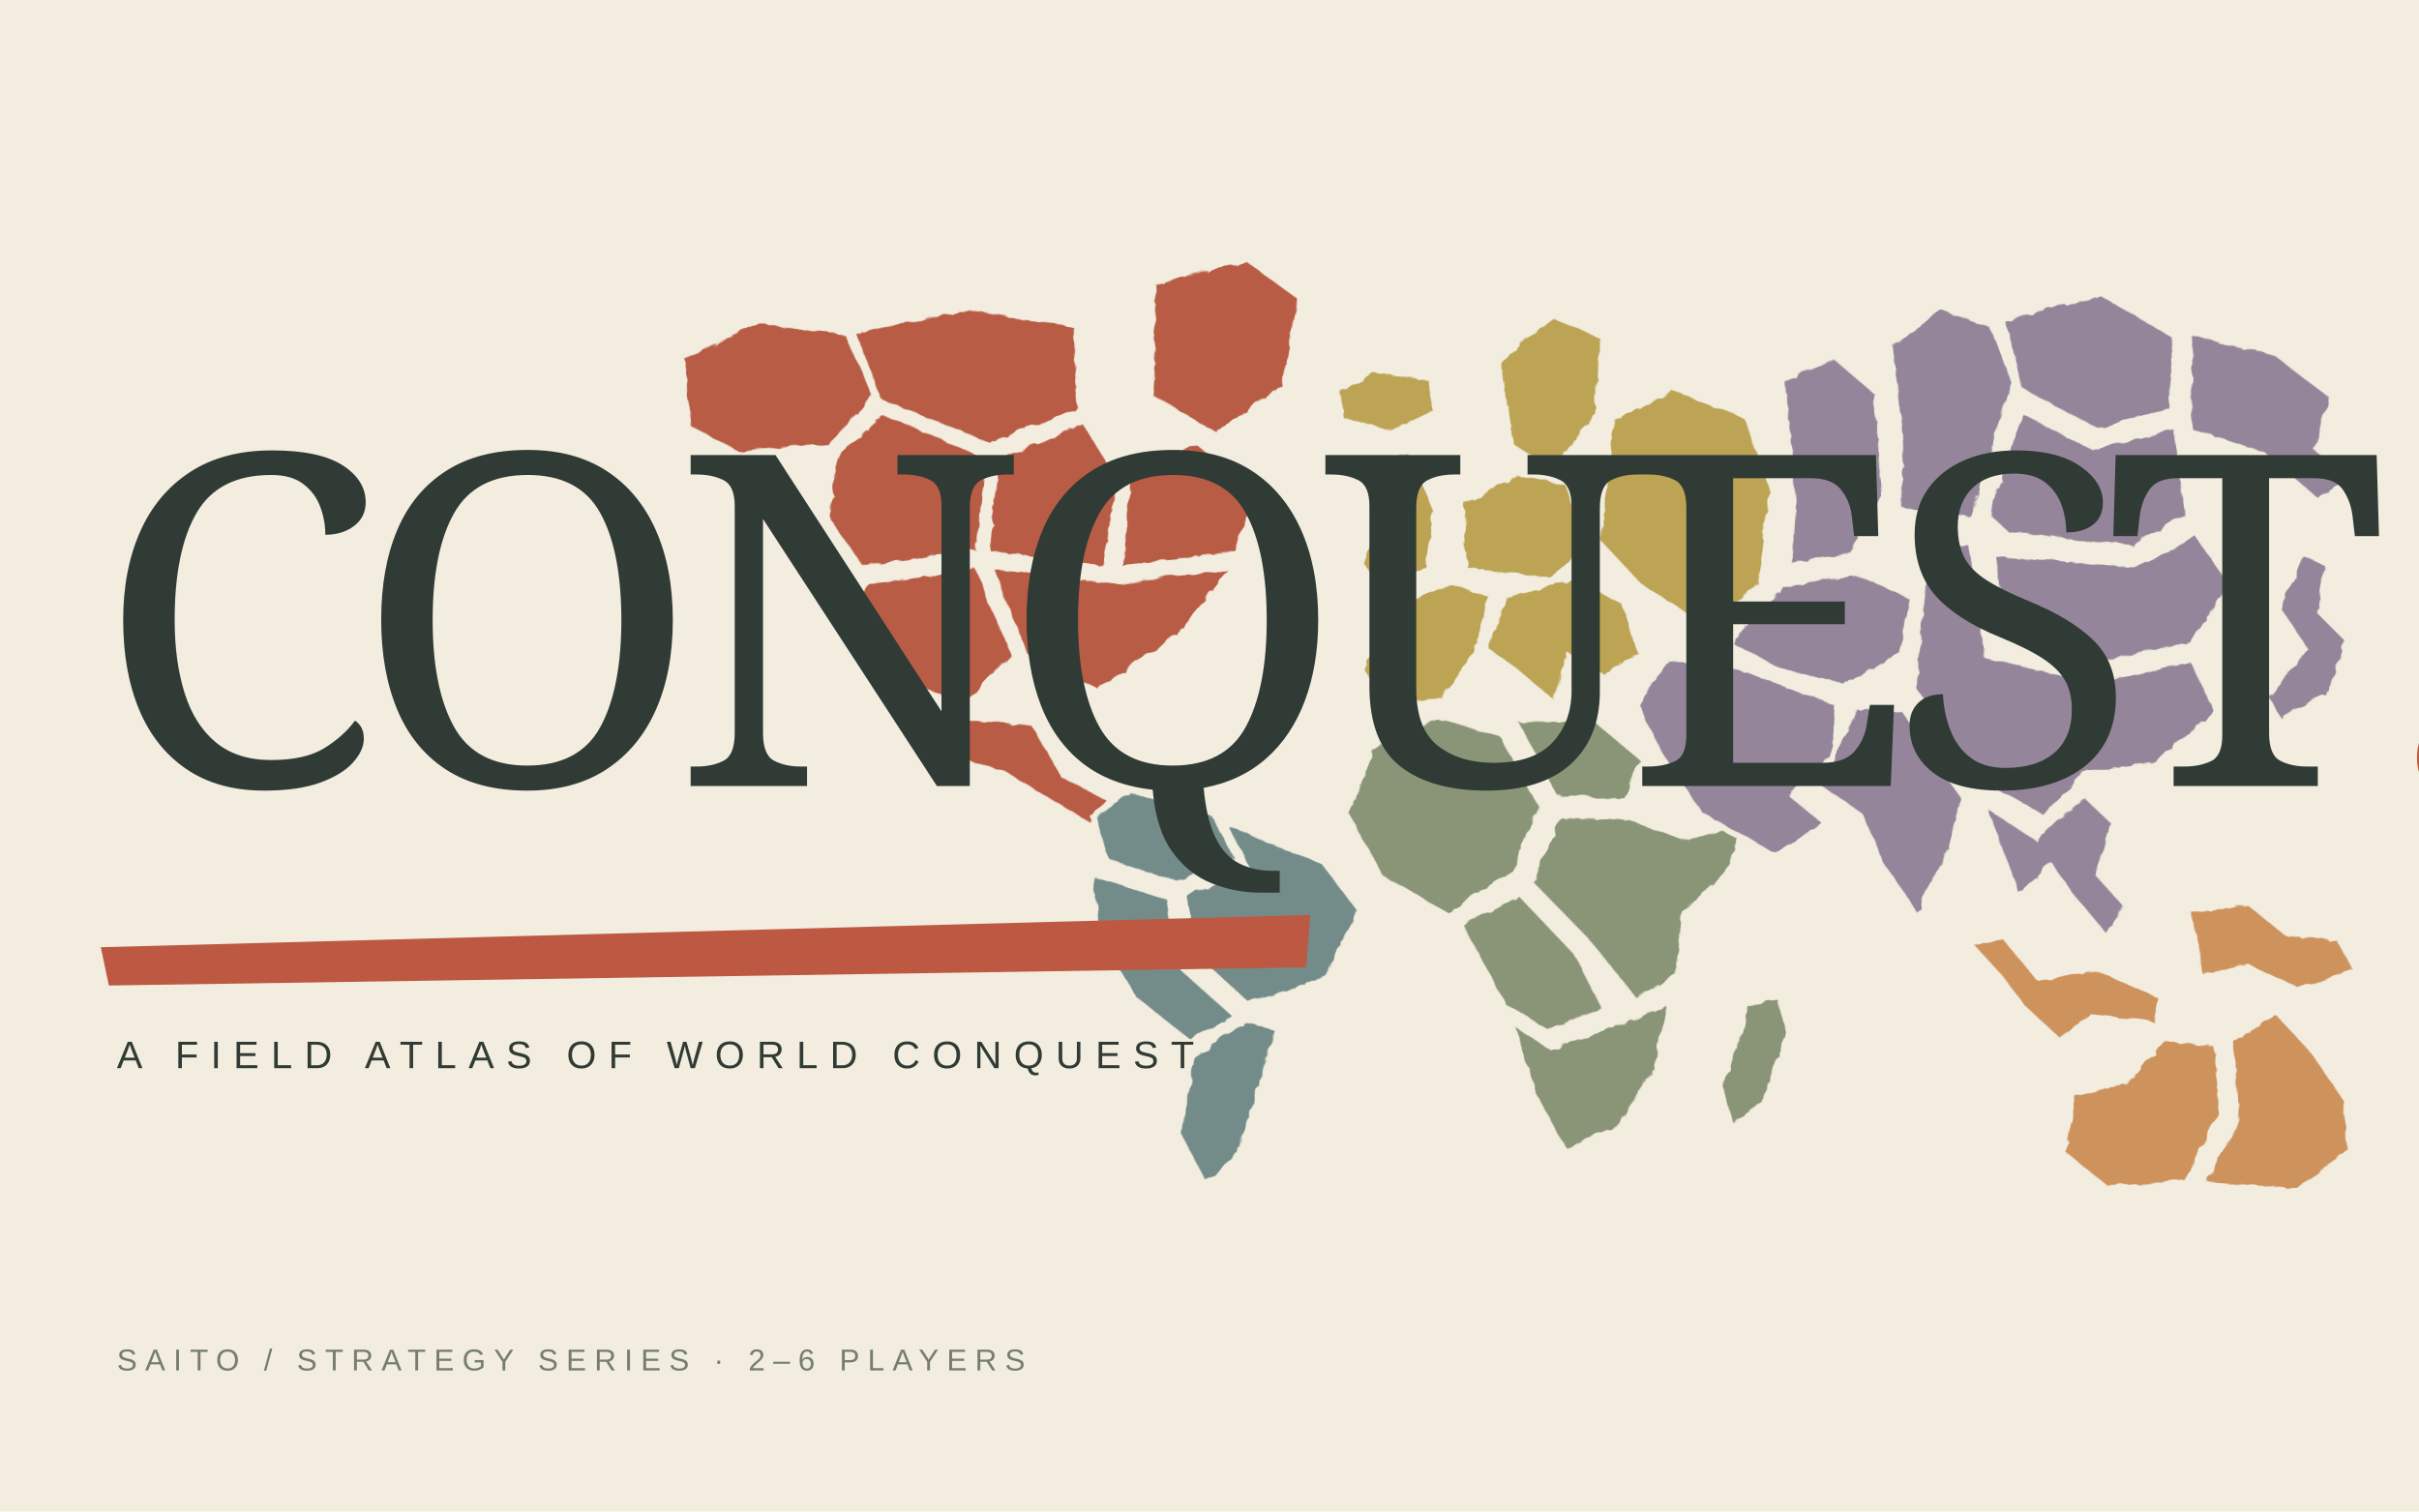
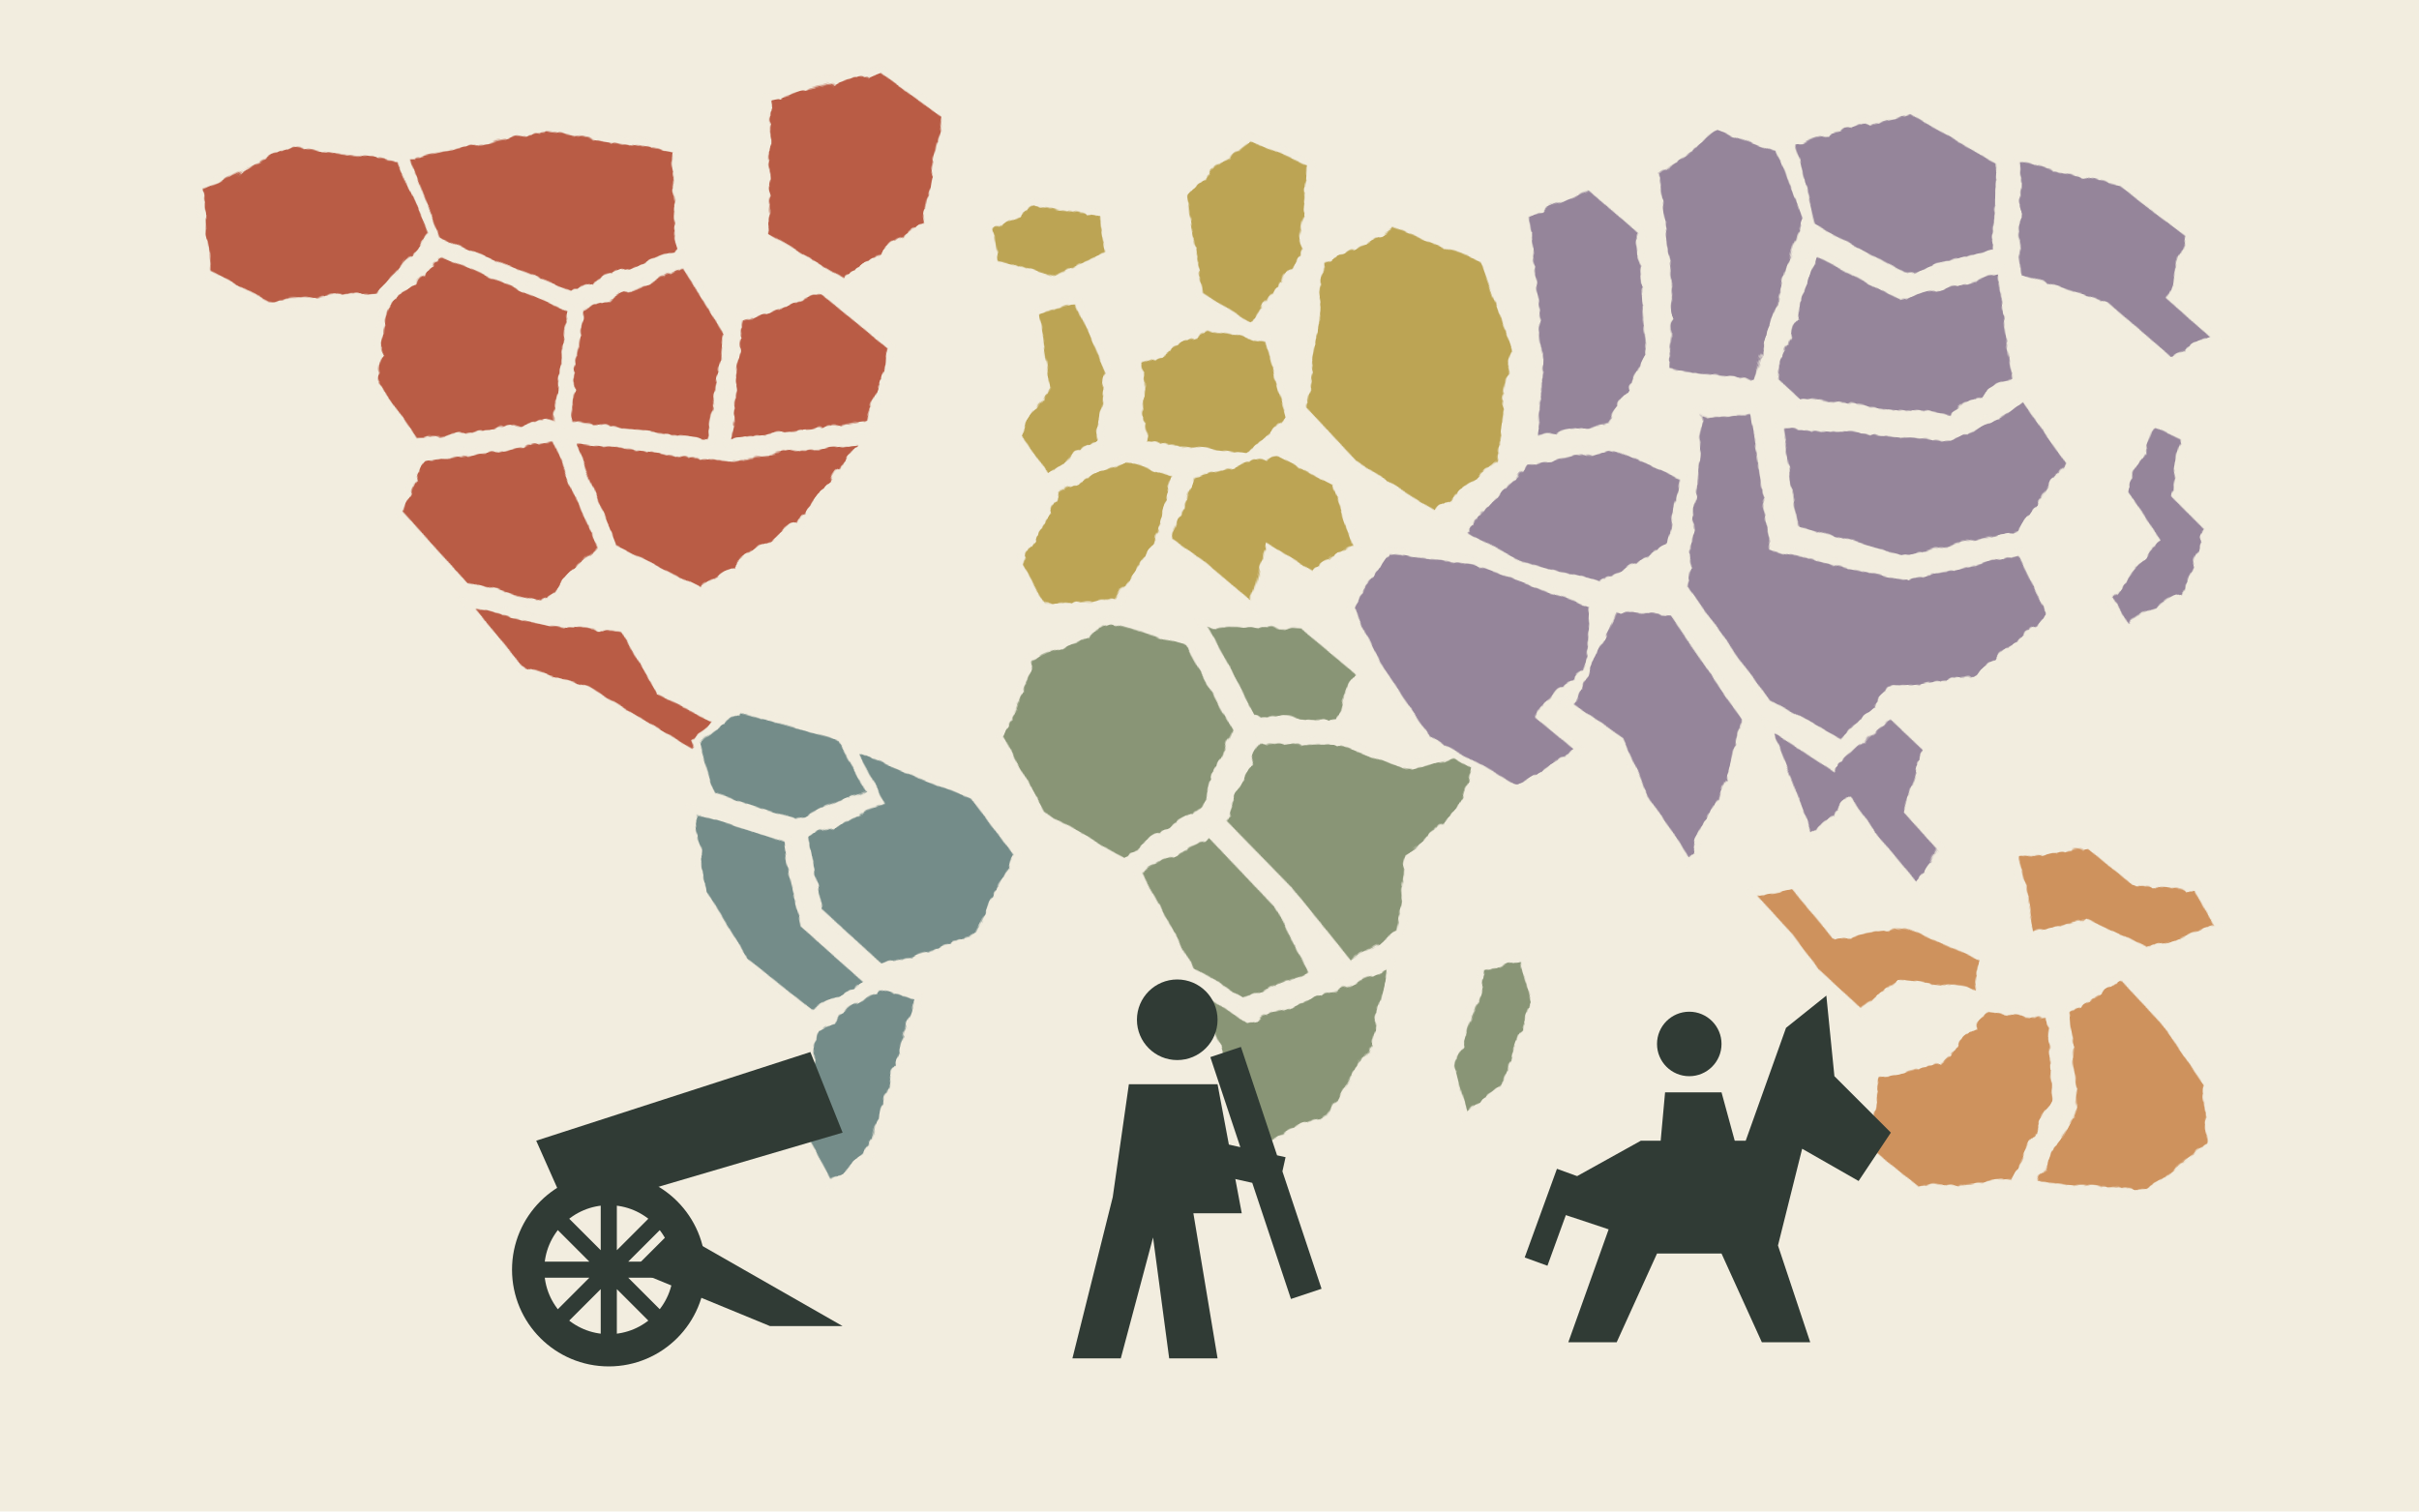
- <svg xmlns="http://www.w3.org/2000/svg" viewBox="0 0 1200 750">
+ <svg xmlns="http://www.w3.org/2000/svg" viewBox="0 0 1200 750" role="img" aria-labelledby="cover-title">
  <defs>
    <filter id="paint">
      <feTurbulence baseFrequency=".05" numOctaves="3" seed="19" result="grain" />
      <feDisplacementMap in="SourceGraphic" in2="grain" scale="4" />
    </filter>
  </defs>
  <rect width="1200" height="750" fill="#f2eddf" />
-   <g transform="translate(310 100) scale(.73)" stroke="#f2eddf" stroke-width="4" filter="url(#paint)">
+   <g transform="translate(65 0) scale(.88)" id="map" stroke="#f2eddf" stroke-width="4" filter="url(#paint)">
    <path d="M38,105 L90,80 L150,88 L170,132 L138,166 L76,171 L42,153 Z" fill="#b95c45" />
    <path d="M153,87 L233,71 L306,83 L309,141 L247,165 L172,135 Z" fill="#b95c45" />
    <path d="M358,54 L422,38 L459,65 L447,125 L402,159 L356,132 Z" fill="#b95c45" />
    <path d="M141,172 L174,142 L247,173 L239,238 L160,249 L137,216 Z" fill="#b95c45" />
    <path d="M252,173 L311,148 L335,187 L326,249 L245,238 Z" fill="#b95c45" />
    <path d="M342,178 L389,163 L429,196 L415,238 L335,249 Z" fill="#b95c45" />
    <path d="M163,257 L239,247 L264,308 L232,341 L187,329 L150,288 Z" fill="#b95c45" />
    <path d="M247,247 L333,257 L413,247 L376,295 L321,333 L271,308 Z" fill="#b95c45" />
    <path d="M188,339 L235,350 L277,354 L298,390 L329,405 L316,424 L281,403 L256,388 L219,377 Z" fill="#b95c45" />
    <path d="M317,417 L342,399 L399,415 L416,446 L374,463 L327,448 Z" fill="#748c89" />
    <path d="M315,455 L369,472 L378,520 L415,553 L383,571 L346,542 L322,503 Z" fill="#748c89" />
    <path d="M405,420 L474,448 L499,481 L474,530 L422,545 L387,513 L379,470 L422,452 Z" fill="#748c89" />
    <path d="M386,580 L420,555 L443,561 L431,601 L415,652 L394,668 L374,632 Z" fill="#748c89" />
    <path d="M484,129 L508,113 L547,119 L551,143 L517,157 L486,148 Z" fill="#bca454" />
    <path d="M592,108 L629,76 L664,91 L660,143 L631,184 L601,165 Z" fill="#bca454" />
    <path d="M509,175 L533,169 L551,210 L545,248 L516,269 L498,244 L515,217 Z" fill="#bca454" />
    <path d="M568,204 L606,184 L640,190 L652,235 L629,257 L570,250 Z" fill="#bca454" />
    <path d="M670,146 L711,126 L761,145 L779,194 L771,259 L735,290 L689,261 L660,230 Z" fill="#bca454" />
    <path d="M521,276 L559,257 L589,267 L577,307 L555,339 L513,341 L500,318 Z" fill="#bca454" />
    <path d="M597,267 L645,254 L678,271 L690,307 L666,324 L640,308 L632,342 L604,318 L584,304 Z" fill="#bca454" />
    <path d="M506,371 L552,349 L595,361 L622,410 L604,455 L559,485 L513,459 L489,415 Z" fill="#899576" />
    <path d="M603,351 L660,352 L691,378 L680,407 L632,405 Z" fill="#899576" />
    <path d="M635,416 L681,417 L717,431 L761,421 L749,456 L719,482 L715,526 L686,543 L653,502 L614,462 Z" fill="#899576" />
    <path d="M566,490 L607,469 L646,510 L665,548 L626,564 L597,547 Z" fill="#899576" />
    <path d="M601,556 L629,574 L674,557 L710,543 L700,590 L674,629 L638,645 L617,607 Z" fill="#899576" />
    <path d="M762,546 L783,538 L790,564 L775,610 L751,629 L744,601 Z" fill="#899576" />
    <path d="M785,120 L821,104 L850,129 L855,200 L834,240 L790,247 L793,195 Z" fill="#95859a" />
    <path d="M858,96 L894,71 L929,84 L943,122 L930,167 L915,215 L865,209 L866,153 Z" fill="#95859a" />
    <path d="M935,79 L1002,61 L1052,90 L1050,141 L1000,156 L947,127 Z" fill="#95859a" />
    <path d="M1063,89 L1121,102 L1160,132 L1149,167 L1175,190 L1148,202 L1112,171 L1062,155 Z" fill="#95859a" />
    <path d="M948,141 L998,167 L1053,151 L1061,213 L1025,235 L939,226 L925,213 Z" fill="#95859a" />
    <path d="M928,238 L1025,246 L1067,224 L1092,260 L1064,300 L997,314 L937,297 Z" fill="#95859a" />
    <path d="M1138,237 L1157,246 L1151,278 L1170,297 L1159,333 L1124,353 L1114,336 L1140,303 L1124,278 Z" fill="#95859a" />
    <path d="M785,259 L836,251 L874,268 L867,308 L827,329 L781,317 L749,300 Z" fill="#95859a" />
    <path d="M883,232 L914,231 L925,308 L998,324 L1064,310 L1082,347 L1038,382 L992,389 L963,418 L921,395 L875,331 Z" fill="#95859a" />
    <path d="M707,309 L758,316 L823,340 L821,375 L793,403 L816,422 L780,444 L730,416 L701,373 L686,341 Z" fill="#95859a" />
    <path d="M835,342 L868,344 L909,404 L900,439 L878,487 L854,451 L838,416 L810,397 Z" fill="#95859a" />
    <path d="M921,407 L959,432 L990,401 L1013,423 L1000,456 L1020,478 L1006,500 L982,471 L968,451 L946,473 Z" fill="#95859a" />
    <path d="M912,503 L936,498 L960,527 L1000,520 L1043,539 L1040,559 L995,553 L974,570 L949,547 L935,528 Z" fill="#ce925d" />
    <path d="M1062,481 L1102,475 L1128,496 L1164,500 L1176,522 L1136,536 L1101,519 L1070,527 Z" fill="#ce925d" />
    <path d="M1046,568 L1081,572 L1084,620 L1060,666 L1007,671 L976,646 L984,606 L1019,596 Z" fill="#ce925d" />
    <path d="M1090,569 L1121,549 L1146,576 L1170,611 L1171,644 L1137,672 L1071,667 L1094,623 Z" fill="#ce925d" />
  </g>
-   <path d="M50 470L650 454L648 480L54 489Z" fill="#bd5942" />
-   <text x="48" y="390" font-family="Georgia,serif" font-size="230" letter-spacing="-13" fill="#303b35">CONQUEST<tspan fill="#bd5942">.</tspan>
-   </text>
-   <text x="58" y="530" font-family="Arial,sans-serif" font-size="19" letter-spacing="6" fill="#303b35">A FIELD ATLAS OF WORLD CONQUEST</text>
-   <text x="58" y="680" font-family="Arial,sans-serif" font-size="15" letter-spacing="4" fill="#757d71">SAITO / STRATEGY SERIES   ·   2–6 PLAYERS</text>
+   <g fill="#303b35" color="#303b35">
+     <g id="artillery" transform="translate(230 470) scale(4)">
+       <path d="M9 24L43 13L47 23L13 33Z" />
+       <path d="M26 35L47 47H38L21 40Z" />
+       <circle cx="18" cy="40" r="10" fill="none" stroke="currentColor" stroke-width="4" />
+       <path d="M18 30V50M8 40H28M11 33L25 47M11 47L25 33" fill="none" stroke="currentColor" stroke-width="2" />
+     </g>
+     <g id="infantry" transform="translate(488 470) scale(4)">
+       <circle cx="24" cy="9" r="5" />
+       <path d="M18 17H29L32 33H26L29 51H23L21 36L17 51H11L16 31Z" />
+       <path d="M30 13L40 43M28 26L37 28" fill="none" stroke="currentColor" stroke-width="4" />
+     </g>
+     <g id="cavalry" transform="translate(746 470) scale(4)">
+       <path d="M8 29L17 24H30L35 10L40 6L41 16L48 23L44 29L37 25L34 37L38 49H32L27 38H19L14 49H8L13 35L7 33Z" />
+       <path d="M8 28L4 39" fill="none" stroke="currentColor" stroke-width="3" />
+       <circle cx="23" cy="12" r="4" />
+       <path d="M20 18H27L30 29H19Z" />
+     </g>
+   </g>
</svg>
